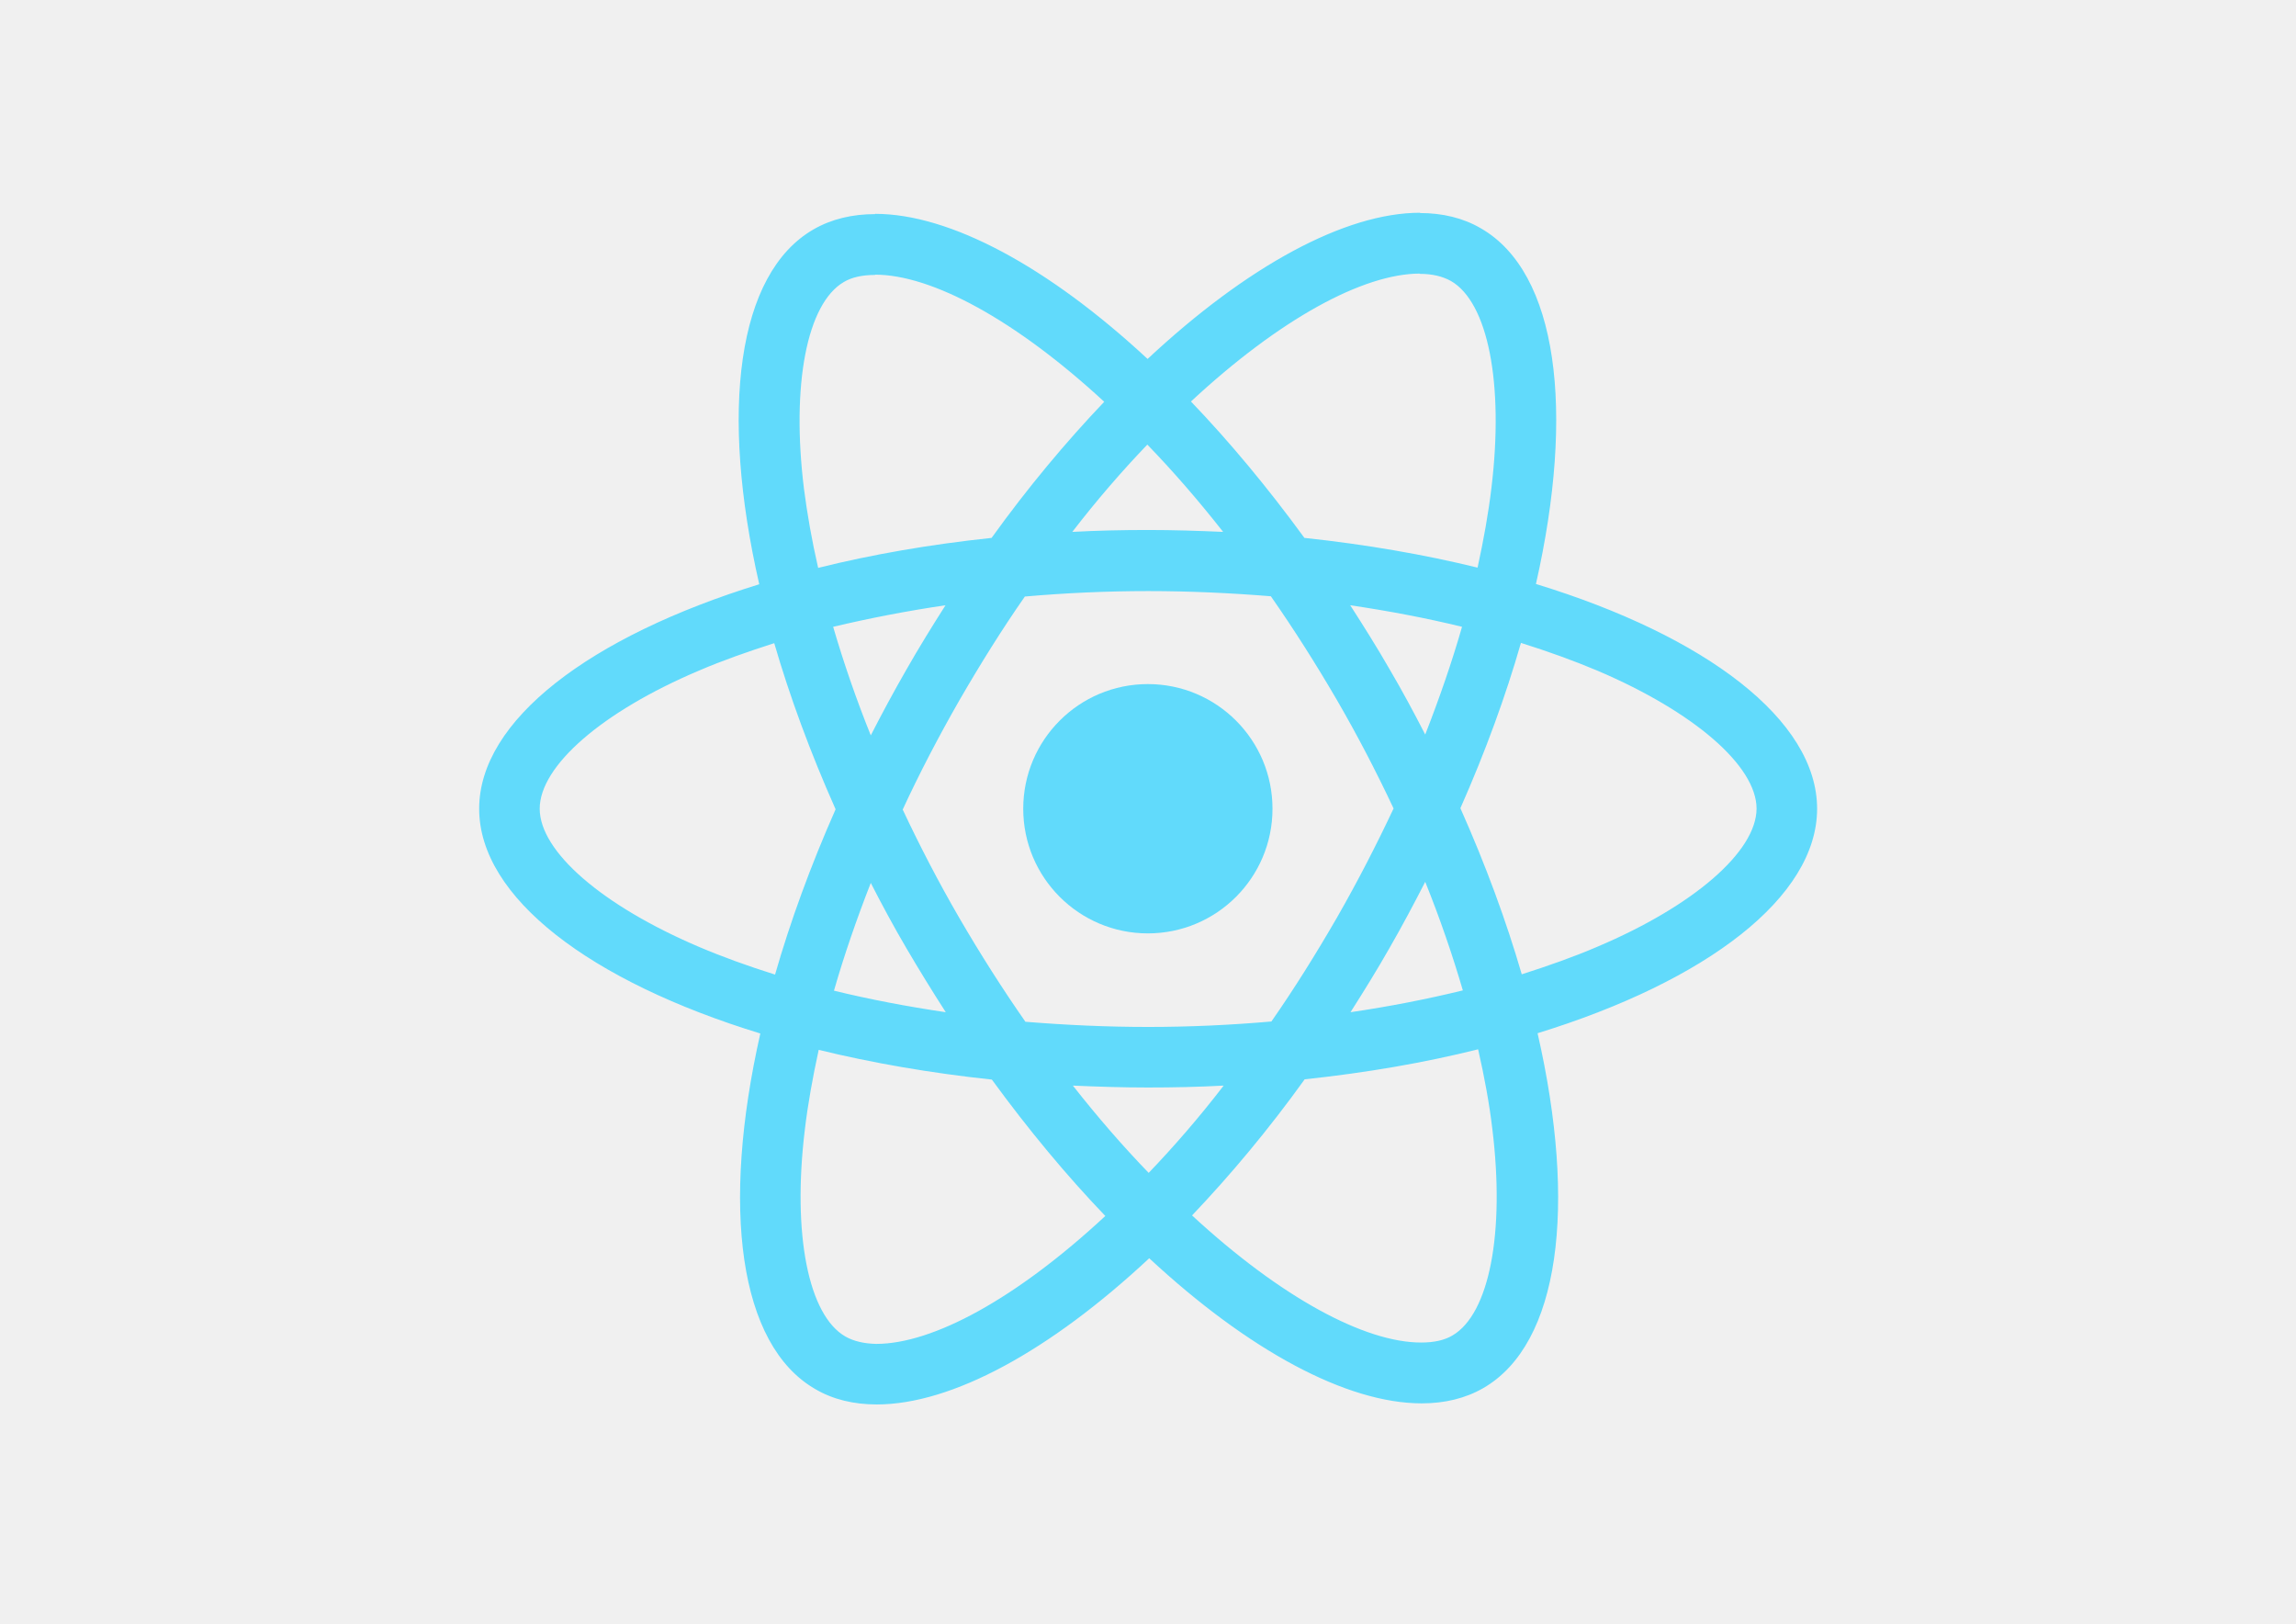
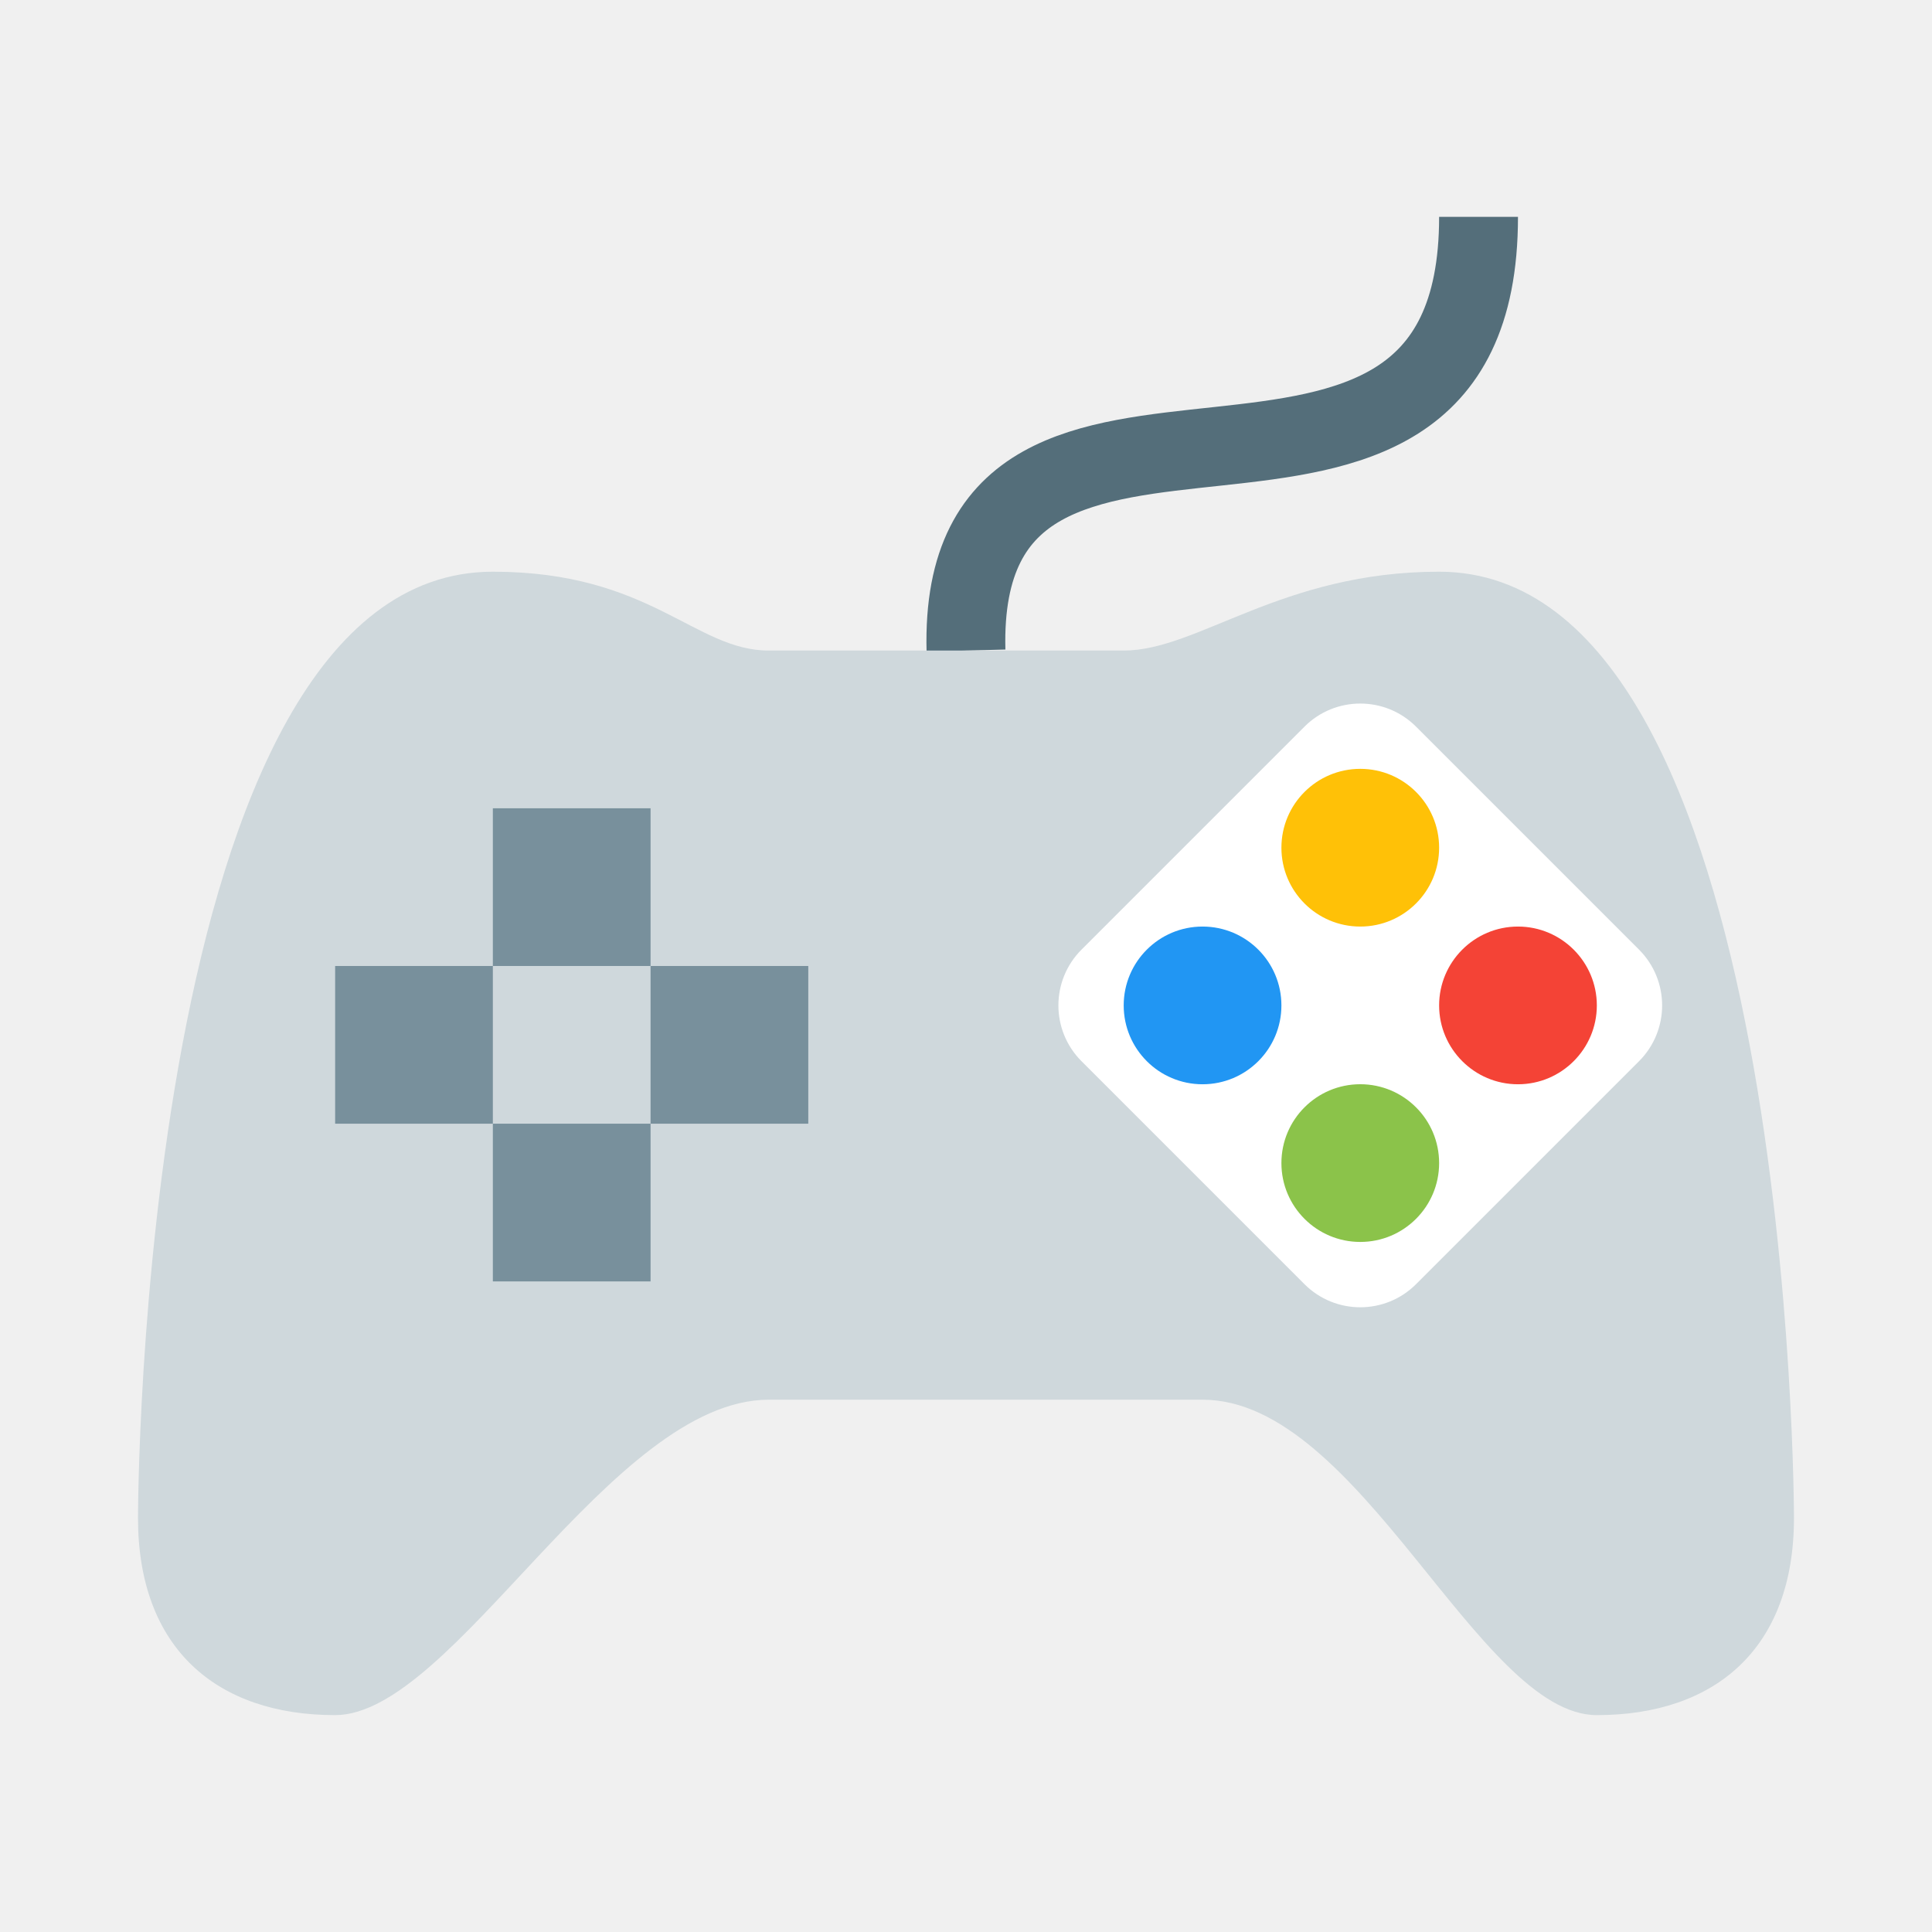
- <svg xmlns="http://www.w3.org/2000/svg" viewBox="0 0 841.9 595.3">
-   <g fill="#61DAFB">
-     <path d="M666.3 296.5c0-32.5-40.7-63.3-103.1-82.4 14.4-63.6 8-114.2-20.2-130.4-6.5-3.8-14.1-5.6-22.4-5.6v22.3c4.6 0 8.3.9 11.4 2.6 13.6 7.8 19.5 37.5 14.9 75.7-1.1 9.4-2.9 19.3-5.1 29.4-19.6-4.8-41-8.5-63.5-10.9-13.5-18.5-27.5-35.3-41.6-50 32.6-30.3 63.2-46.9 84-46.9V78c-27.5 0-63.5 19.6-99.9 53.6-36.4-33.8-72.4-53.2-99.9-53.2v22.3c20.7 0 51.4 16.5 84 46.6-14 14.7-28 31.4-41.3 49.9-22.6 2.4-44 6.1-63.6 11-2.3-10-4-19.7-5.2-29-4.7-38.2 1.1-67.9 14.6-75.8 3-1.8 6.9-2.6 11.5-2.6V78.5c-8.4 0-16 1.8-22.6 5.6-28.1 16.2-34.4 66.7-19.9 130.1-62.2 19.2-102.7 49.9-102.7 82.3 0 32.5 40.7 63.3 103.1 82.4-14.4 63.6-8 114.2 20.2 130.4 6.5 3.8 14.1 5.6 22.5 5.6 27.5 0 63.5-19.6 99.9-53.6 36.4 33.8 72.4 53.2 99.9 53.2 8.4 0 16-1.8 22.6-5.6 28.1-16.2 34.4-66.7 19.9-130.1 62-19.1 102.5-49.9 102.5-82.3zm-130.2-66.7c-3.7 12.9-8.3 26.2-13.5 39.5-4.1-8-8.4-16-13.1-24-4.6-8-9.5-15.8-14.4-23.4 14.2 2.1 27.9 4.7 41 7.9zm-45.8 106.5c-7.8 13.5-15.8 26.3-24.1 38.2-14.9 1.3-30 2-45.2 2-15.1 0-30.2-.7-45-1.9-8.3-11.9-16.4-24.6-24.2-38-7.6-13.1-14.5-26.4-20.8-39.8 6.2-13.4 13.2-26.8 20.7-39.9 7.8-13.5 15.8-26.3 24.1-38.2 14.9-1.3 30-2 45.2-2 15.1 0 30.2.7 45 1.9 8.3 11.9 16.4 24.6 24.2 38 7.6 13.1 14.5 26.4 20.8 39.8-6.3 13.4-13.2 26.8-20.7 39.9zm32.3-13c5.4 13.4 10 26.8 13.8 39.8-13.1 3.2-26.9 5.9-41.2 8 4.9-7.7 9.8-15.6 14.4-23.7 4.6-8 8.9-16.1 13-24.1zM421.2 430c-9.3-9.6-18.6-20.3-27.8-32 9 .4 18.2.7 27.5.7 9.4 0 18.7-.2 27.8-.7-9 11.7-18.3 22.4-27.5 32zm-74.4-58.9c-14.2-2.1-27.9-4.7-41-7.9 3.7-12.9 8.3-26.2 13.5-39.5 4.1 8 8.4 16 13.1 24 4.7 8 9.5 15.8 14.4 23.4zM420.7 163c9.3 9.6 18.6 20.3 27.8 32-9-.4-18.2-.7-27.5-.7-9.4 0-18.7.2-27.8.7 9-11.7 18.3-22.4 27.5-32zm-74 58.9c-4.9 7.7-9.8 15.6-14.4 23.7-4.6 8-8.9 16-13 24-5.4-13.4-10-26.8-13.8-39.8 13.1-3.1 26.9-5.8 41.2-7.9zm-90.5 125.2c-35.4-15.1-58.3-34.9-58.3-50.6 0-15.7 22.9-35.6 58.3-50.6 8.6-3.7 18-7 27.7-10.1 5.7 19.6 13.2 40 22.5 60.9-9.2 20.8-16.6 41.1-22.2 60.6-9.9-3.1-19.3-6.5-28-10.2zM310 490c-13.6-7.8-19.5-37.5-14.9-75.7 1.1-9.4 2.9-19.3 5.1-29.4 19.6 4.8 41 8.5 63.5 10.9 13.5 18.5 27.5 35.3 41.6 50-32.6 30.3-63.2 46.9-84 46.9-4.5-.1-8.3-1-11.3-2.7zm237.2-76.2c4.7 38.2-1.1 67.9-14.6 75.8-3 1.8-6.9 2.6-11.5 2.6-20.7 0-51.4-16.5-84-46.6 14-14.7 28-31.4 41.3-49.9 22.6-2.4 44-6.1 63.6-11 2.3 10.1 4.1 19.8 5.2 29.1zm38.5-66.7c-8.6 3.7-18 7-27.7 10.1-5.7-19.6-13.2-40-22.5-60.9 9.2-20.8 16.6-41.1 22.2-60.6 9.9 3.1 19.3 6.5 28.1 10.2 35.4 15.1 58.3 34.9 58.3 50.6-.1 15.7-23 35.6-58.4 50.6zM320.8 78.4z" />
-     <circle cx="420.9" cy="296.5" r="45.7" />
-     <path d="M520.5 78.1z" />
+ <svg xmlns="http://www.w3.org/2000/svg" role="img" focusable="false" aria-hidden="true" viewBox="0 0 14 14">
+   <g transform="translate(.142857 .142857) scale(.28571)">
+     <path fill="none" stroke="#546e7a" stroke-linejoin="round" stroke-miterlimit="10" stroke-width="2" d="M24 16c-.238-9.155 13-1 13-11" />
+     <path fill="#cfd8dc" d="M45 38c0 3.313-2 5-5 5s-6-8-10-8H19c-4 0-8 8-11 8s-5-1.687-5-5c0 0 0-24 9-24 4 0 5.116 2 7 2h9c1.885 0 4-2 8-2 9 0 9 24 9 24z" />
+     <path fill="#fff" d="M41.071 23.586c.78.781.78 2.047 0 2.828l-5.657 5.657c-.781.78-2.047.78-2.828 0l-5.657-5.657c-.78-.781-.78-2.047 0-2.828l5.657-5.657c.781-.78 2.047-.78 2.828 0l5.657 5.657z" />
+     <circle cx="34" cy="21" r="2" fill="#ffc107" />
+     <circle cx="34" cy="28.999" r="2" fill="#8bc34a" />
+     <path fill="#f44336" d="M36 25c0-1.102.895-2 2-2 1.104 0 2 .898 2 2 0 1.102-.896 2-2 2s-2-.898-2-2z" />
+     <circle cx="30" cy="25" r="2" fill="#2196f3" />
+     <path fill="#78909c" d="M12 20h4v4h-4zm4 4h4v4h-4zm-8 0h4v4H8zm4 4h4v4h-4z" />
  </g>
</svg>
